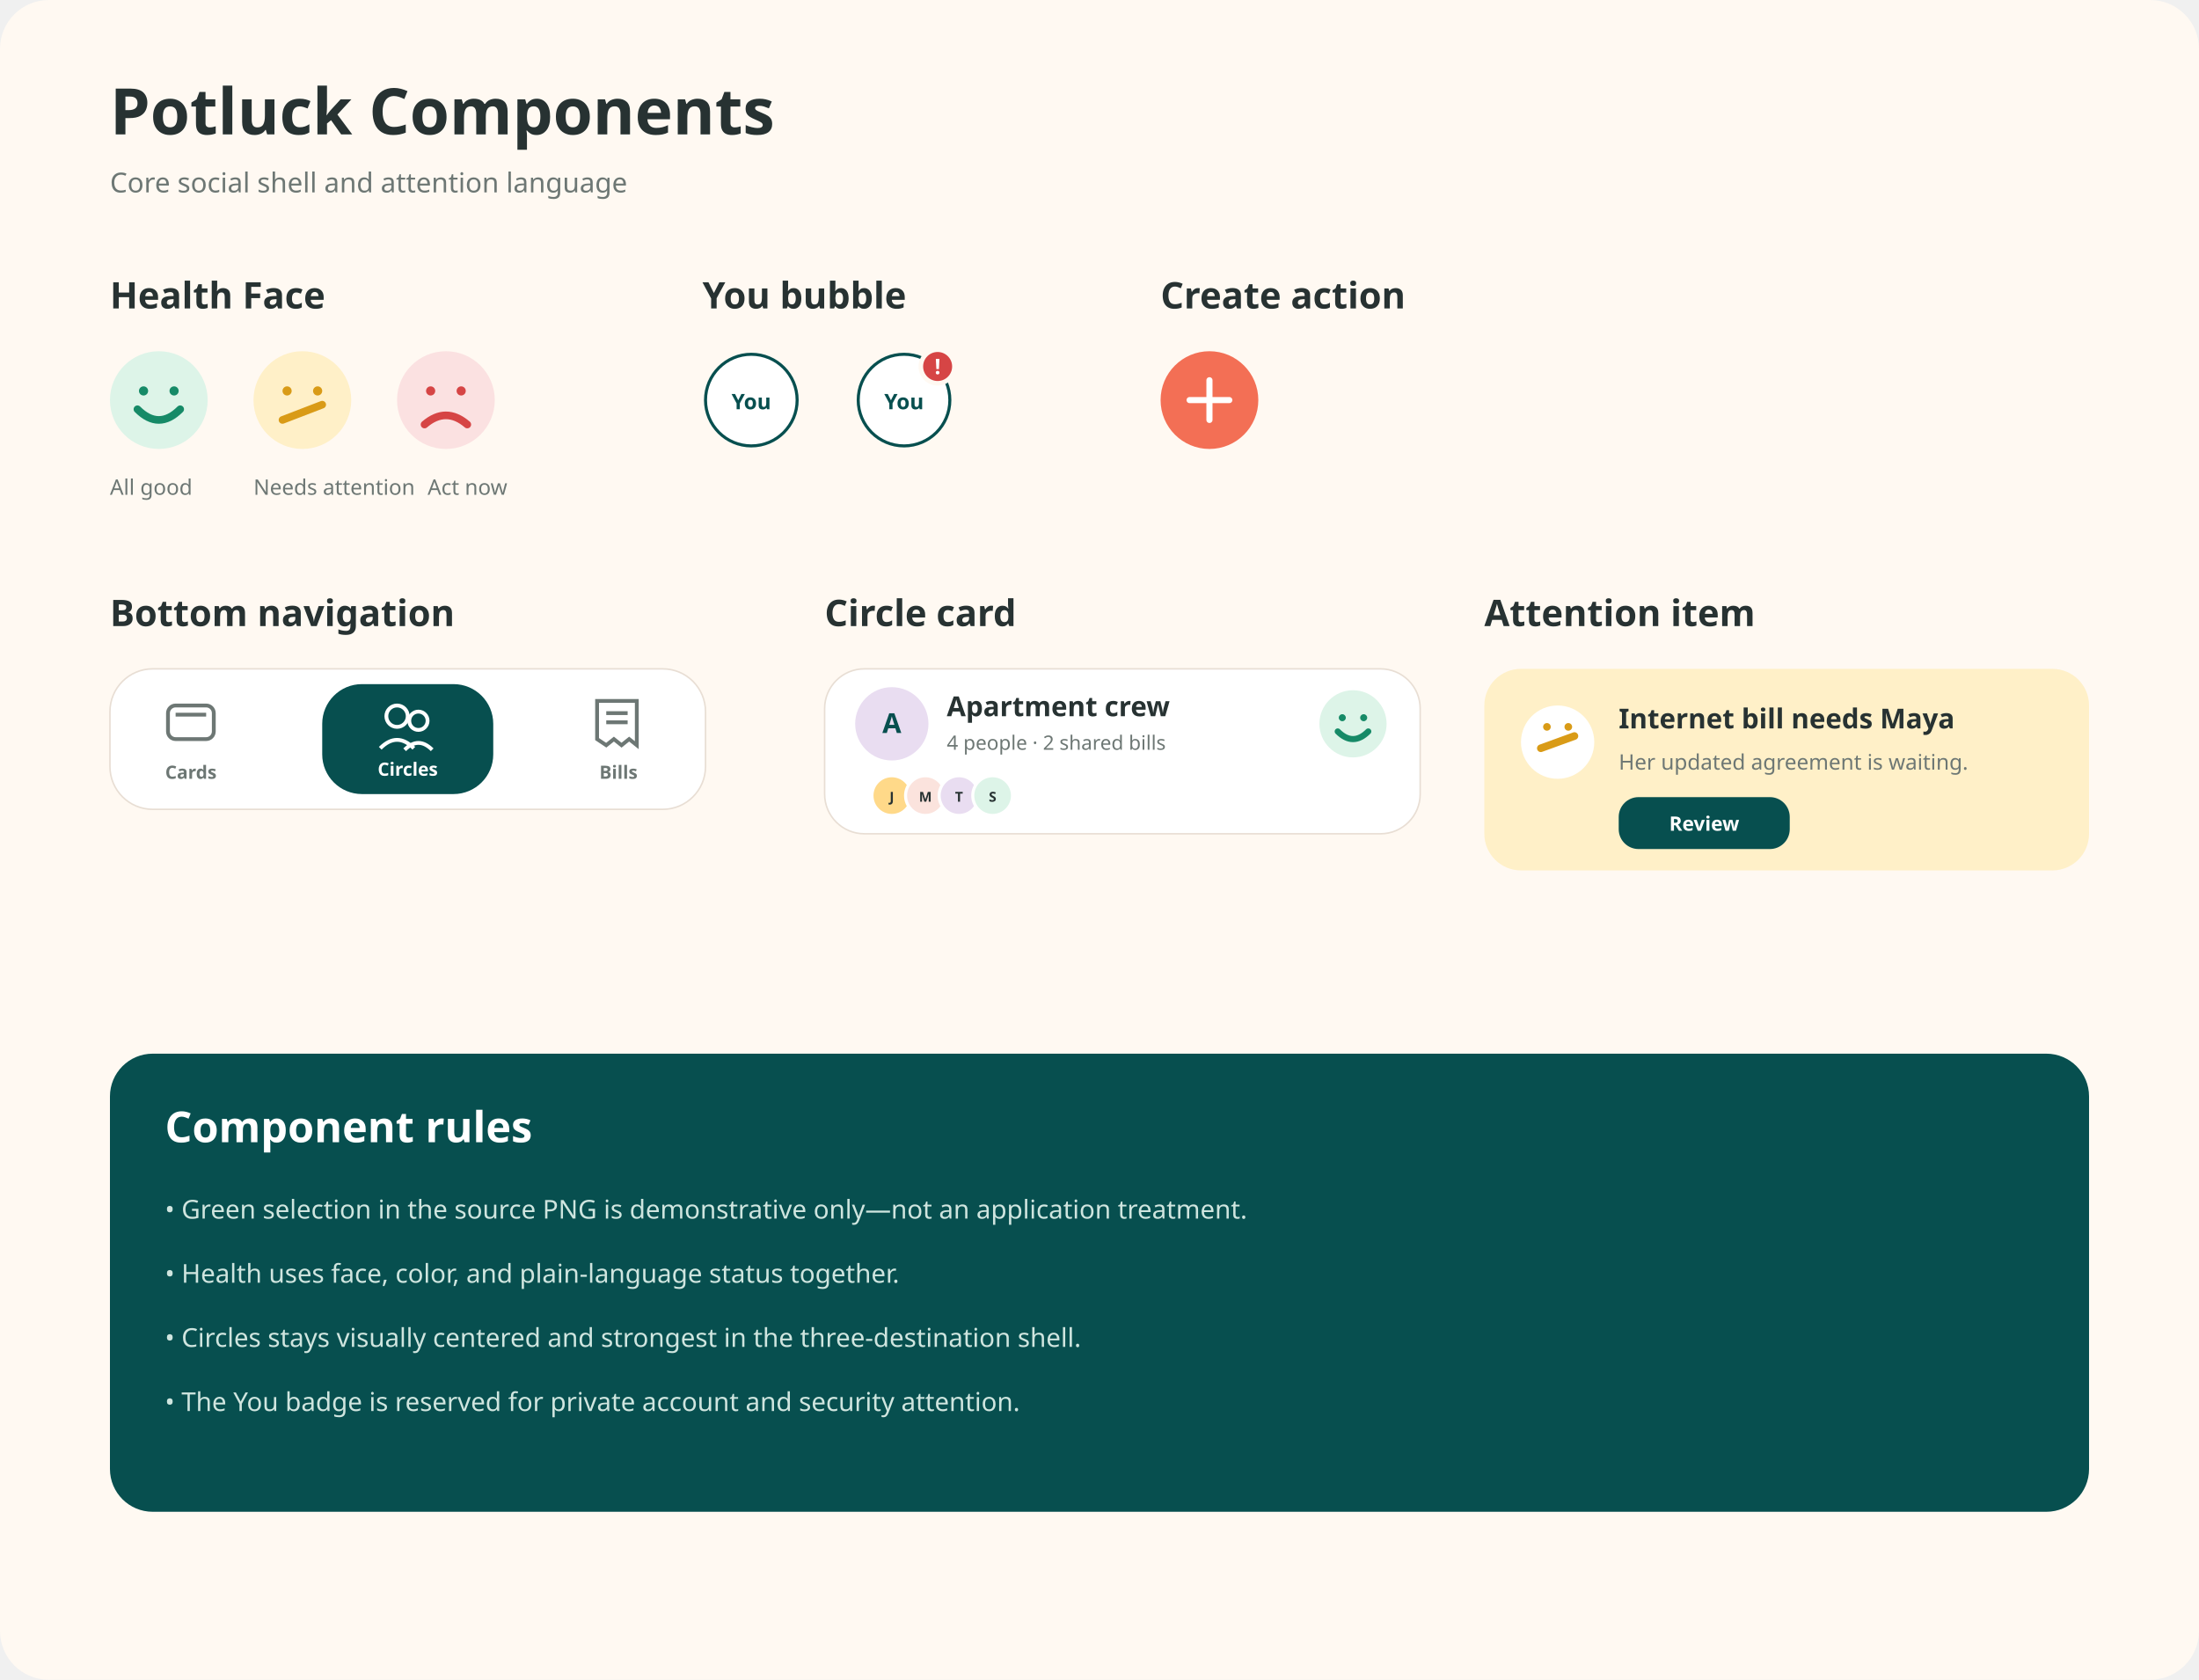
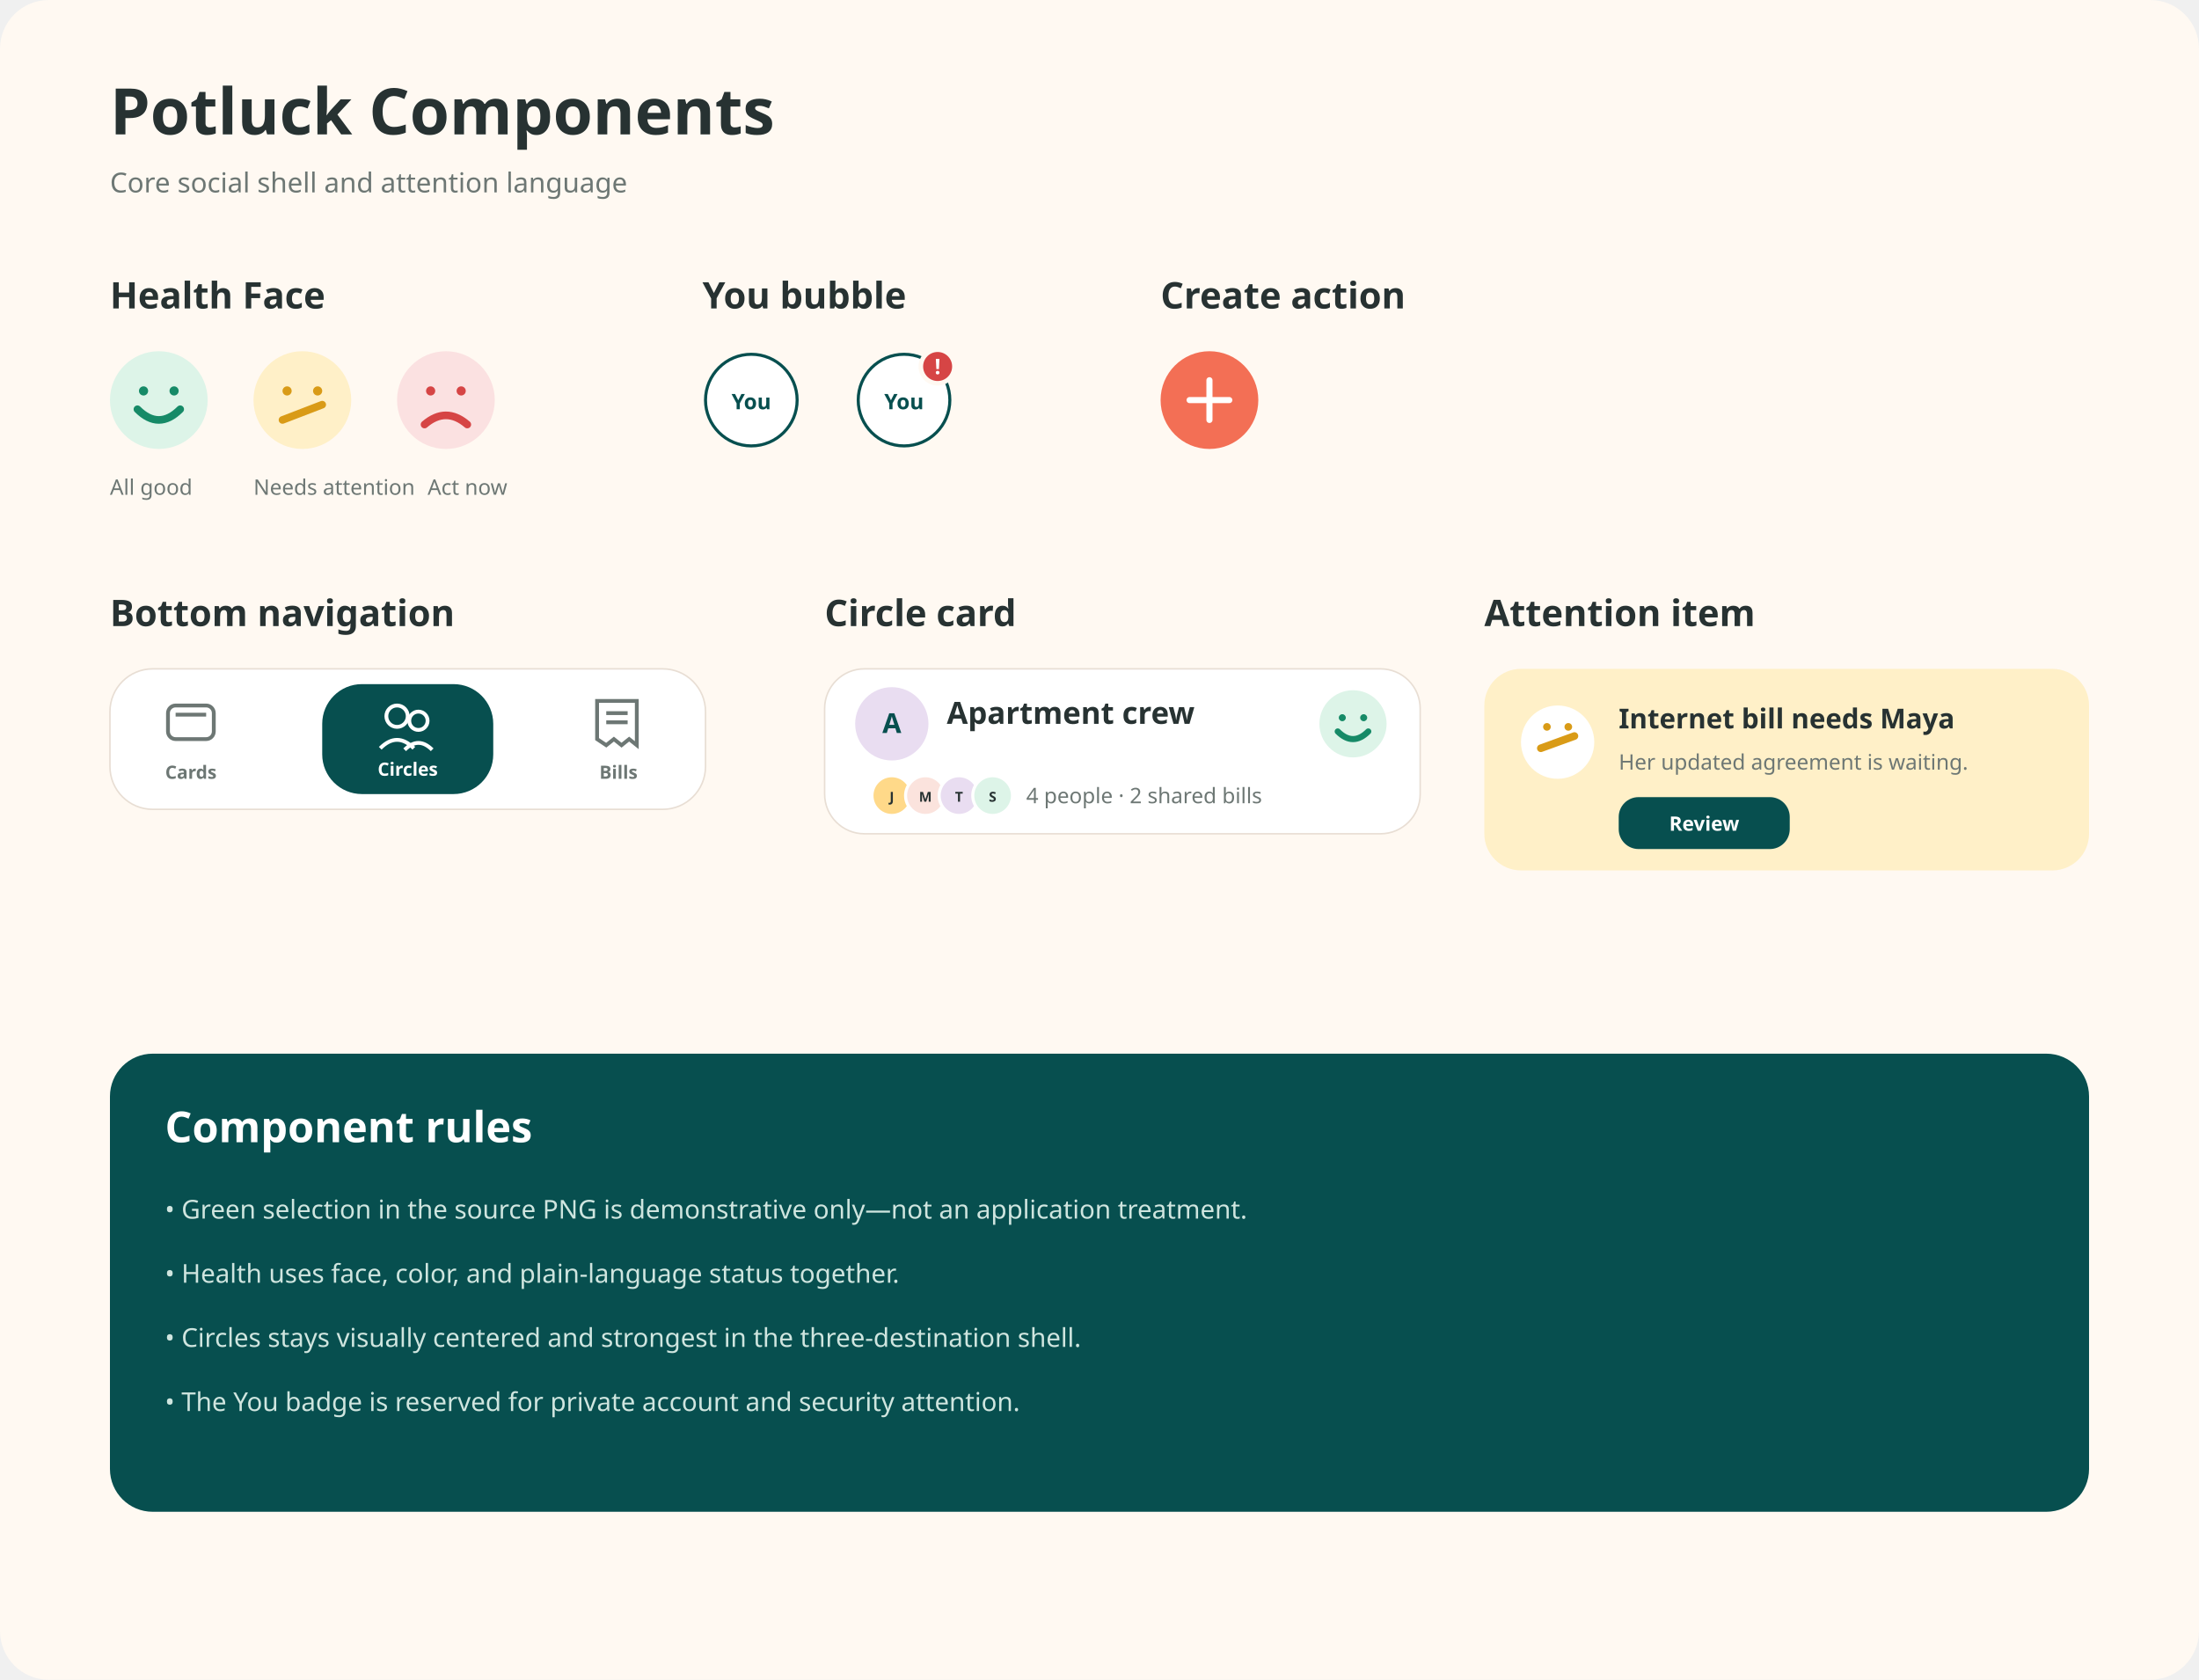
<svg xmlns="http://www.w3.org/2000/svg" width="1440" height="1100" viewBox="0 0 1440 1100">
  <rect width="1440" height="1100" rx="32" fill="#FFF9F2" />
  <text x="72" y="88" fill="#273232" font-family="Epilogue, sans-serif" font-size="42" font-weight="700">Potluck Components</text>
  <text x="72" y="126" fill="#6D7774" font-family="Manrope, sans-serif" font-size="18">Core social shell and attention language</text>
  <text x="72" y="202" fill="#273232" font-family="Epilogue, sans-serif" font-size="24" font-weight="700">Health Face</text>
  <g id="HealthFace-AllGood" transform="translate(72 230)">
    <circle cx="32" cy="32" r="32" fill="#DDF4E8" />
    <circle cx="22" cy="26" r="3" fill="#168A67" />
    <circle cx="42" cy="26" r="3" fill="#168A67" />
    <path d="M18 38 Q32 52 46 38" fill="none" stroke="#168A67" stroke-width="5" stroke-linecap="round" />
  </g>
  <g id="HealthFace-Attention" transform="translate(166 230)">
    <circle cx="32" cy="32" r="32" fill="#FFF0C8" />
    <circle cx="22" cy="26" r="3" fill="#D99B17" />
    <circle cx="42" cy="26" r="3" fill="#D99B17" />
    <path d="M19 45 L45 35" fill="none" stroke="#D99B17" stroke-width="5" stroke-linecap="round" />
  </g>
  <g id="HealthFace-Critical" transform="translate(260 230)">
    <circle cx="32" cy="32" r="32" fill="#FBE1E1" />
    <circle cx="22" cy="26" r="3" fill="#D64545" />
    <circle cx="42" cy="26" r="3" fill="#D64545" />
    <path d="M18 48 Q32 36 46 48" fill="none" stroke="#D64545" stroke-width="5" stroke-linecap="round" />
  </g>
  <text x="72" y="324" fill="#6D7774" font-family="Manrope, sans-serif" font-size="14">All good</text>
  <text x="166" y="324" fill="#6D7774" font-family="Manrope, sans-serif" font-size="14">Needs attention</text>
  <text x="280" y="324" fill="#6D7774" font-family="Manrope, sans-serif" font-size="14">Act now</text>
  <text x="460" y="202" fill="#273232" font-family="Epilogue, sans-serif" font-size="24" font-weight="700">You bubble</text>
  <g id="YouBubble-Default" transform="translate(460 230)">
    <circle cx="32" cy="32" r="30" fill="#FFFFFF" stroke="#074F4F" stroke-width="2" />
    <text x="32" y="38" text-anchor="middle" fill="#074F4F" font-family="Manrope, sans-serif" font-size="14" font-weight="700">You</text>
  </g>
  <g id="YouBubble-Attention" transform="translate(560 230)">
    <circle cx="32" cy="32" r="30" fill="#FFFFFF" stroke="#074F4F" stroke-width="2" />
    <text x="32" y="38" text-anchor="middle" fill="#074F4F" font-family="Manrope, sans-serif" font-size="14" font-weight="700">You</text>
    <circle cx="54" cy="10" r="11" fill="#D64545" stroke="#FFF9F2" stroke-width="3" />
    <text x="54" y="15" text-anchor="middle" fill="#FFFFFF" font-family="Manrope, sans-serif" font-size="14" font-weight="800">!</text>
  </g>
  <text x="760" y="202" fill="#273232" font-family="Epilogue, sans-serif" font-size="24" font-weight="700">Create action</text>
  <g id="CreateAction-Default" transform="translate(760 230)">
    <circle cx="32" cy="32" r="32" fill="#F36F55" />
    <path d="M32 19 V45 M19 32 H45" stroke="#FFFFFF" stroke-width="4" stroke-linecap="round" />
  </g>
  <text x="72" y="410" fill="#273232" font-family="Epilogue, sans-serif" font-size="24" font-weight="700">Bottom navigation</text>
  <g id="BottomNav-ActiveCircles" transform="translate(72 438)">
    <rect width="390" height="92" rx="28" fill="#FFFFFF" stroke="#E8DED4" />
    <g transform="translate(38 20)" fill="none" stroke="#6D7774" stroke-width="2.5">
      <rect x="0" y="4" width="30" height="22" rx="5" />
      <path d="M5 10 H25" />
    </g>
    <text x="53" y="72" text-anchor="middle" fill="#6D7774" font-family="Manrope, sans-serif" font-size="12" font-weight="700">Cards</text>
    <rect x="139" y="10" width="112" height="72" rx="26" fill="#074F4F" />
    <g transform="translate(175 22)" fill="none" stroke="#FFFFFF" stroke-width="2.5">
      <circle cx="13" cy="9" r="7" />
      <circle cx="27" cy="12" r="6" />
      <path d="M2 30 Q13 19 24 30 M18 31 Q27 22 36 31" />
    </g>
    <text x="195" y="70" text-anchor="middle" fill="#FFFFFF" font-family="Manrope, sans-serif" font-size="12" font-weight="800">Circles</text>
    <g transform="translate(315 19)" fill="none" stroke="#6D7774" stroke-width="2.5">
      <path d="M4 2 H30 V31 L25 27 L20 31 L15 27 L10 31 L4 27 Z" />
      <path d="M10 10 H24 M10 16 H24" />
    </g>
    <text x="333" y="72" text-anchor="middle" fill="#6D7774" font-family="Manrope, sans-serif" font-size="12" font-weight="700">Bills</text>
  </g>
  <text x="540" y="410" fill="#273232" font-family="Epilogue, sans-serif" font-size="24" font-weight="700">Circle card</text>
  <g id="CircleCard-Default" transform="translate(540 438)">
    <rect width="390" height="108" rx="26" fill="#FFFFFF" stroke="#E8DED4" />
    <circle cx="44" cy="36" r="24" fill="#E9DDF1" />
    <text x="44" y="42" text-anchor="middle" fill="#074F4F" font-family="Epilogue, sans-serif" font-size="18" font-weight="700">A</text>
-     <text x="80" y="31" fill="#273232" font-family="Epilogue, sans-serif" font-size="18" font-weight="700">Apartment crew</text>
-     <text x="80" y="53" fill="#6D7774" font-family="Manrope, sans-serif" font-size="13">4 people · 2 shared bills</text>
+     <text x="80" y="36" fill="#273232" font-family="Epilogue, sans-serif" font-size="20" font-weight="700">Apartment crew</text>
+     <text x="132" y="88" fill="#6D7774" font-family="Manrope, sans-serif" font-size="14">4 people · 2 shared bills</text>
    <g transform="translate(324 14)">
      <circle cx="22" cy="22" r="22" fill="#DDF4E8" />
      <circle cx="15" cy="18" r="2.3" fill="#168A67" />
      <circle cx="29" cy="18" r="2.3" fill="#168A67" />
      <path d="M12 27 Q22 37 32 27" fill="none" stroke="#168A67" stroke-width="4" stroke-linecap="round" />
    </g>
    <circle cx="44" cy="83" r="13" fill="#FFD989" stroke="#FFFFFF" stroke-width="2" />
    <text x="44" y="87" text-anchor="middle" fill="#273232" font-family="Manrope, sans-serif" font-size="9" font-weight="700">J</text>
    <circle cx="66" cy="83" r="13" fill="#FBE3DD" stroke="#FFFFFF" stroke-width="2" />
    <text x="66" y="87" text-anchor="middle" fill="#273232" font-family="Manrope, sans-serif" font-size="9" font-weight="700">M</text>
    <circle cx="88" cy="83" r="13" fill="#E9DDF1" stroke="#FFFFFF" stroke-width="2" />
    <text x="88" y="87" text-anchor="middle" fill="#273232" font-family="Manrope, sans-serif" font-size="9" font-weight="700">T</text>
    <circle cx="110" cy="83" r="13" fill="#DDF4E8" stroke="#FFFFFF" stroke-width="2" />
    <text x="110" y="87" text-anchor="middle" fill="#273232" font-family="Manrope, sans-serif" font-size="9" font-weight="700">S</text>
  </g>
  <text x="972" y="410" fill="#273232" font-family="Epilogue, sans-serif" font-size="24" font-weight="700">Attention item</text>
  <g id="AttentionItem-Default" transform="translate(972 438)">
    <rect width="396" height="132" rx="24" fill="#FFF0C8" />
    <circle cx="48" cy="48" r="24" fill="#FFFFFF" />
    <path d="M37 52 L59 44" fill="none" stroke="#D99B17" stroke-width="5" stroke-linecap="round" />
    <circle cx="41" cy="38" r="2.5" fill="#D99B17" />
    <circle cx="55" cy="38" r="2.5" fill="#D99B17" />
    <text x="88" y="39" fill="#273232" font-family="Epilogue, sans-serif" font-size="18" font-weight="700">Internet bill needs Maya</text>
    <text x="88" y="66" fill="#6D7774" font-family="Manrope, sans-serif" font-size="14">Her updated agreement is waiting.</text>
    <rect x="88" y="84" width="112" height="34" rx="13" fill="#074F4F" />
    <text x="144" y="106" text-anchor="middle" fill="#FFFFFF" font-family="Manrope, sans-serif" font-size="13" font-weight="800">Review</text>
  </g>
  <g id="UsageNotes" transform="translate(72 690)">
    <rect width="1296" height="300" rx="28" fill="#074F4F" />
    <text x="36" y="58" fill="#FFFFFF" font-family="Epilogue, sans-serif" font-size="28" font-weight="700">Component rules</text>
    <text x="36" y="108" fill="#CFE5DF" font-family="Manrope, sans-serif" font-size="17">• Green selection in the source PNG is demonstrative only—not an application treatment.</text>
    <text x="36" y="150" fill="#CFE5DF" font-family="Manrope, sans-serif" font-size="17">• Health uses face, color, and plain-language status together.</text>
    <text x="36" y="192" fill="#CFE5DF" font-family="Manrope, sans-serif" font-size="17">• Circles stays visually centered and strongest in the three-destination shell.</text>
    <text x="36" y="234" fill="#CFE5DF" font-family="Manrope, sans-serif" font-size="17">• The You badge is reserved for private account and security attention.</text>
  </g>
</svg>
